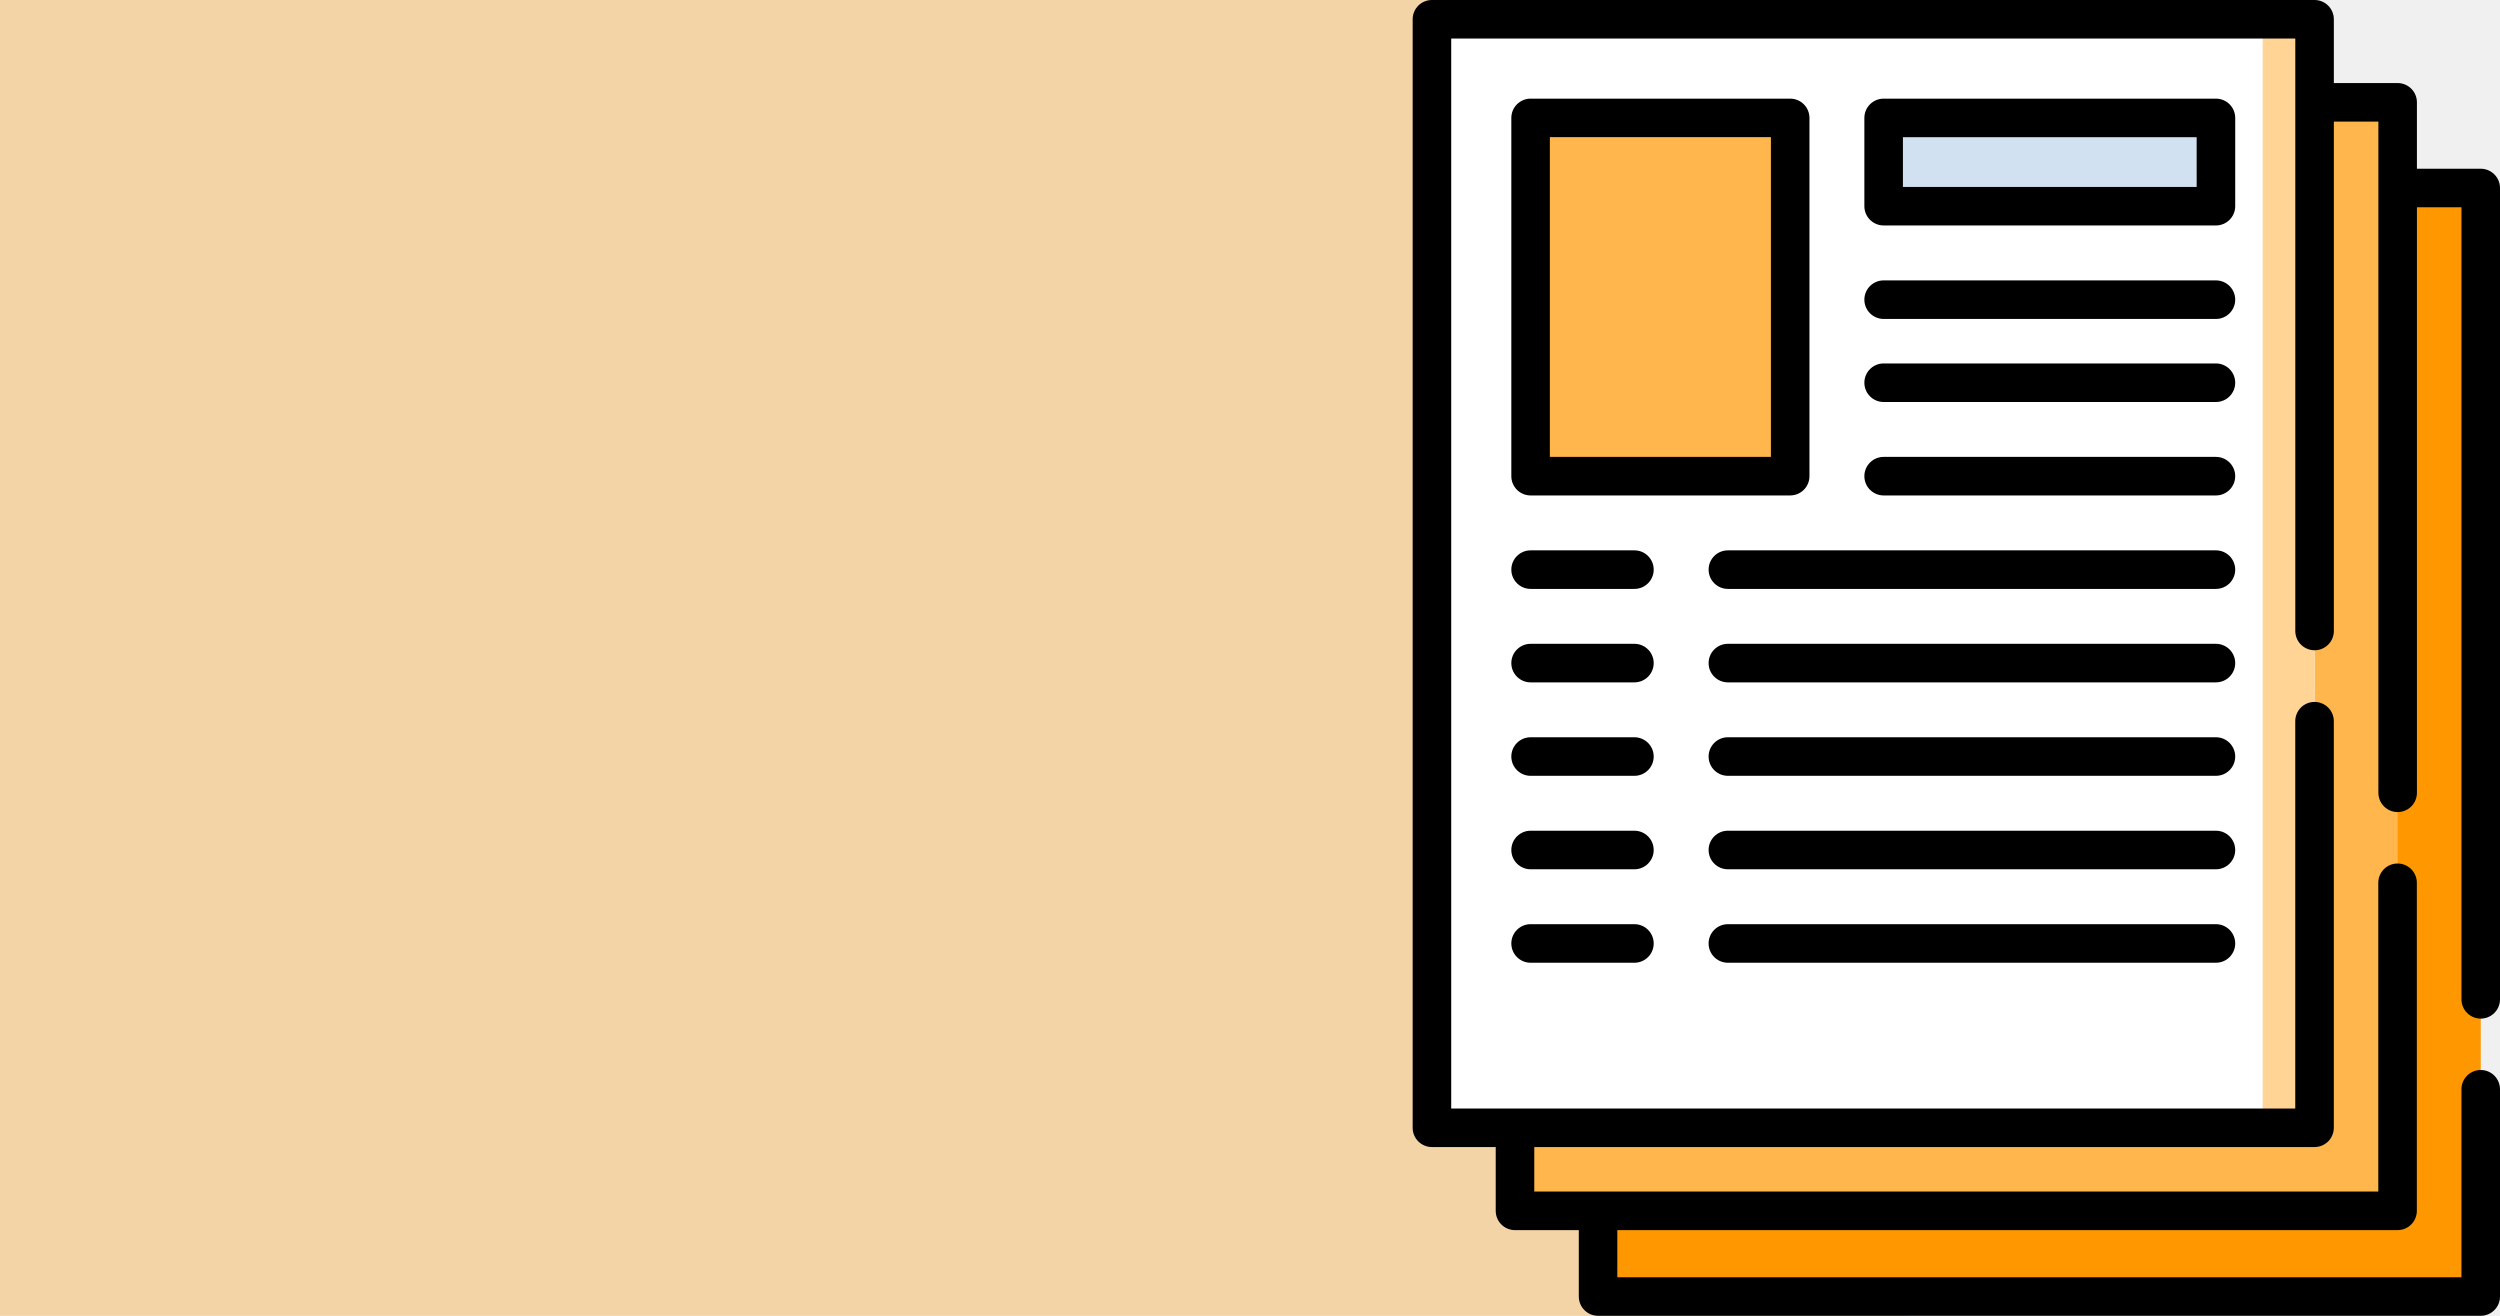
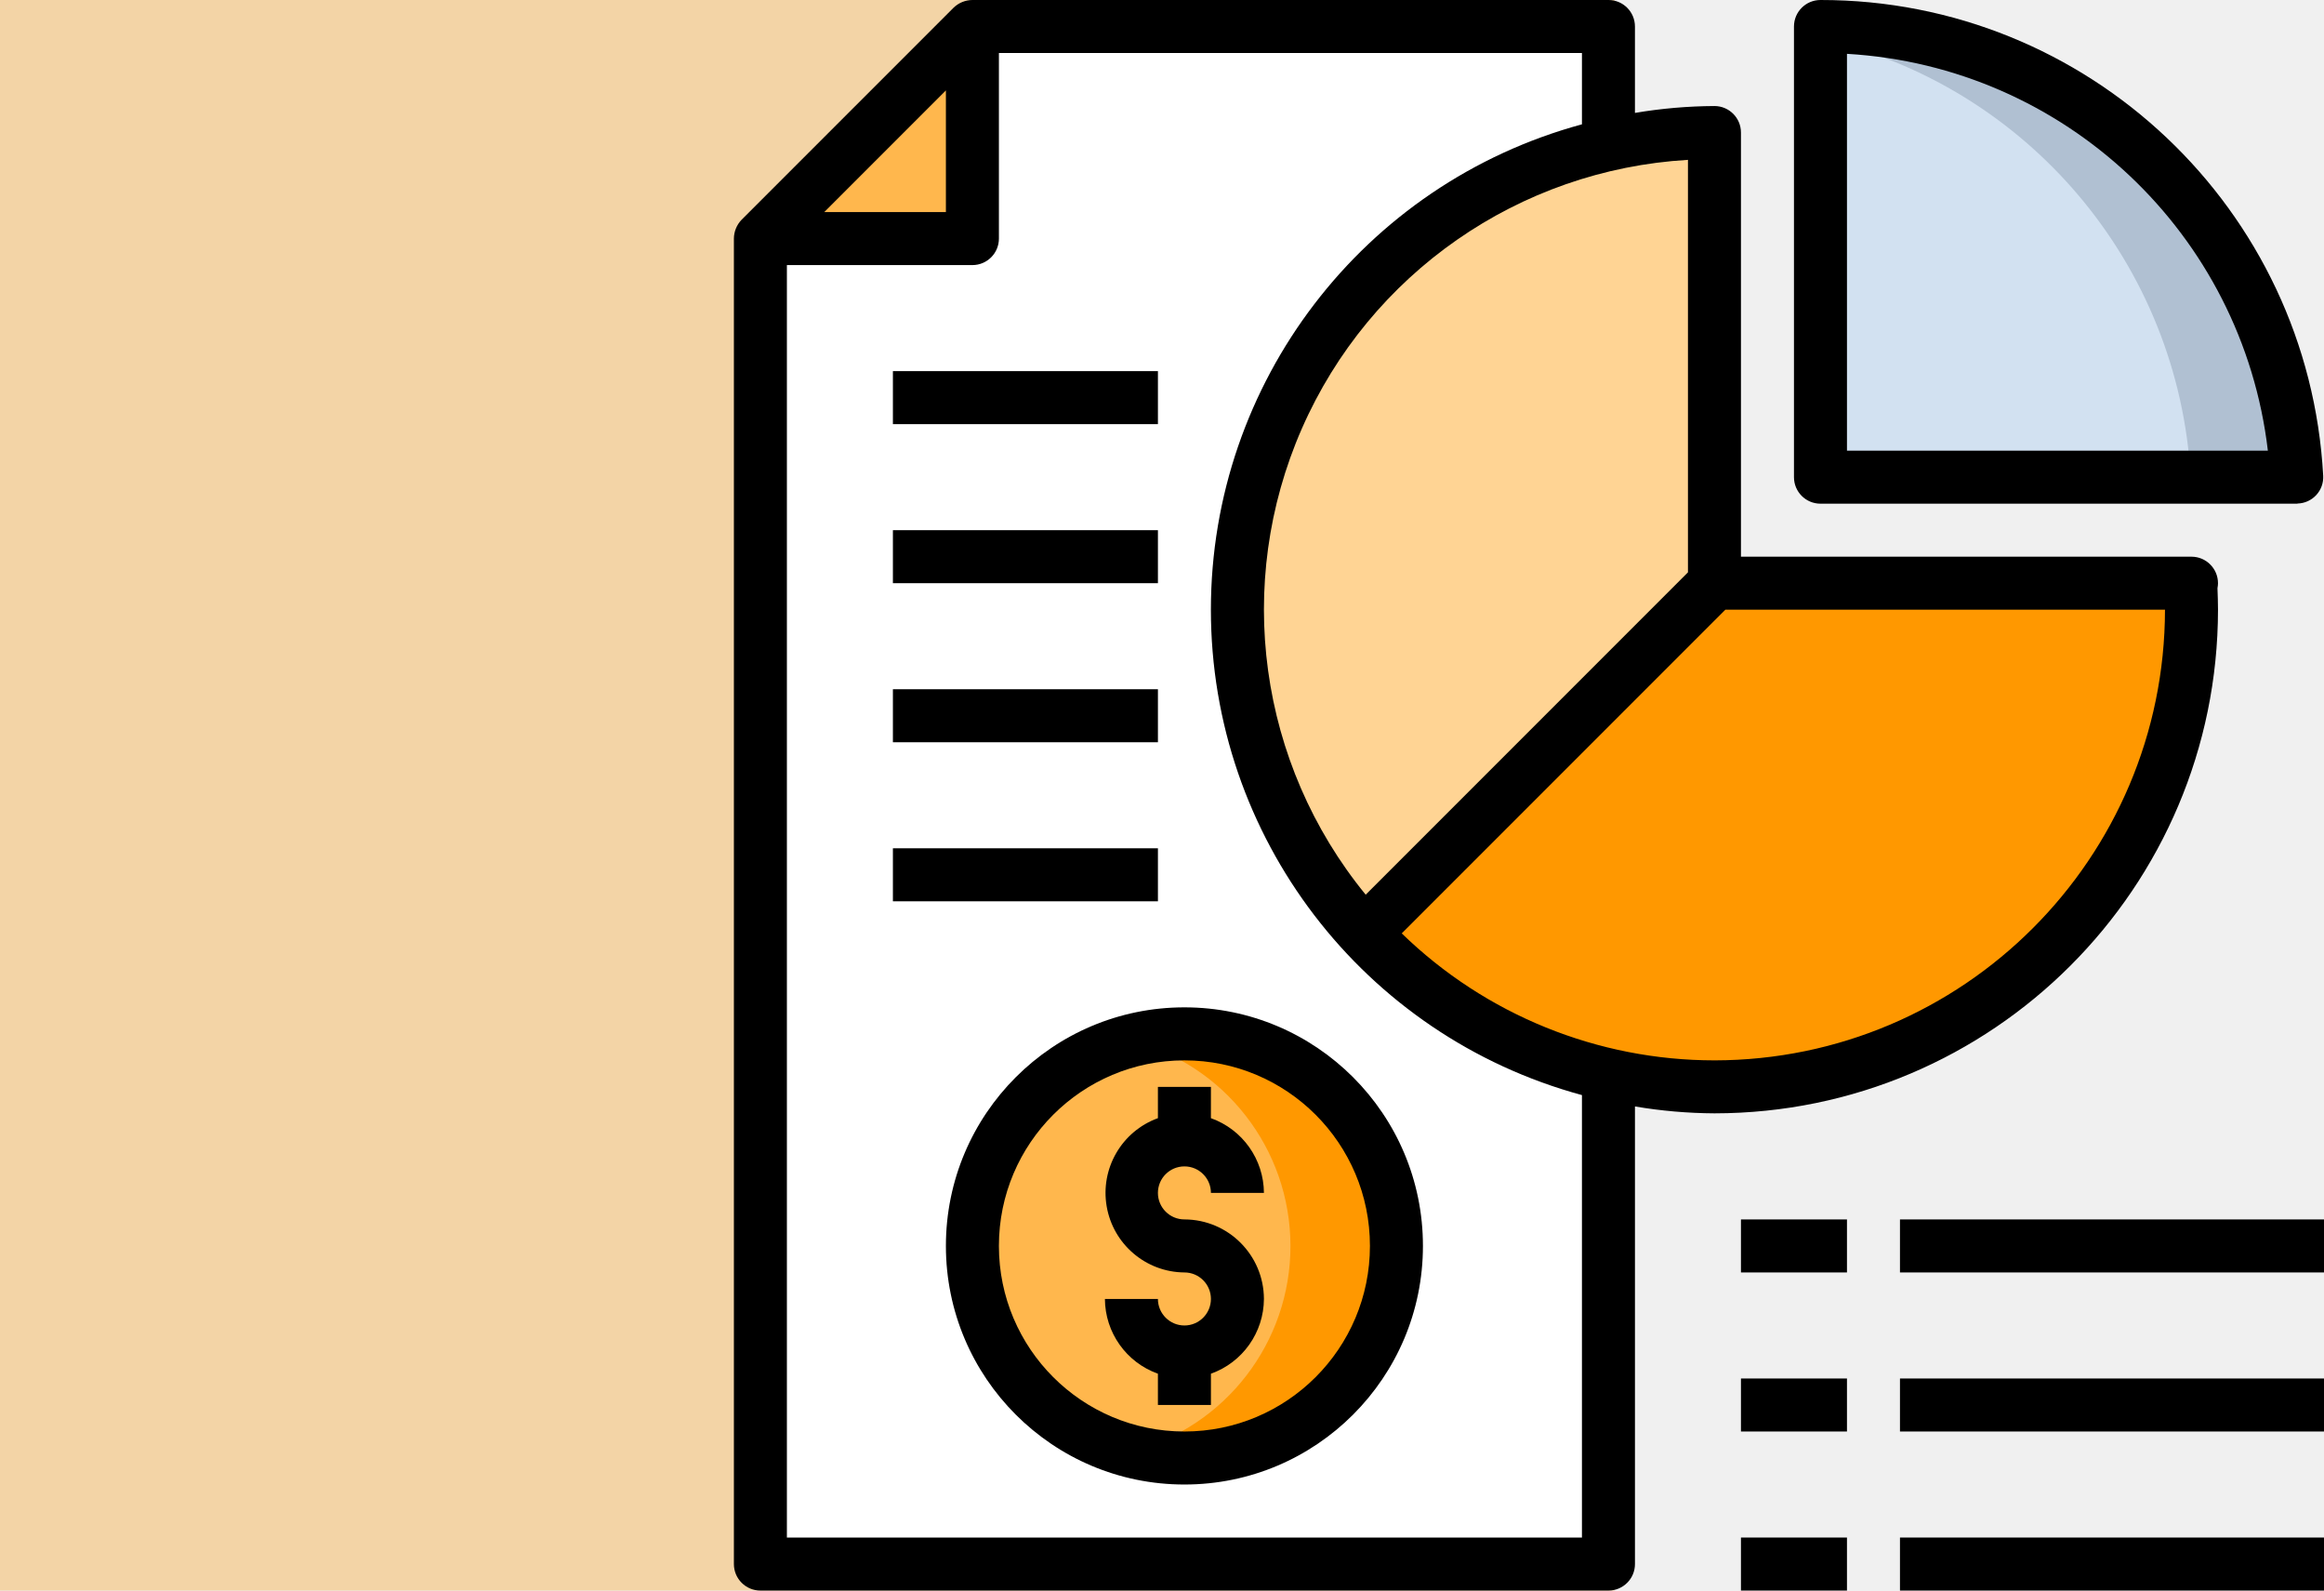
- <svg xmlns="http://www.w3.org/2000/svg" width="190" height="100" viewBox="0 0 190 100">
-   <g id="t4-ic1" transform="translate(-180 -1430)">
-     <rect id="Rectangle_32247" data-name="Rectangle 32247" width="145" height="100" transform="translate(180 1430)" fill="#fa9500" opacity="0.31" />
-     <g id="solicitud" transform="translate(242.915 1430)">
-       <g id="Group_84178" data-name="Group 84178" transform="translate(58.539 14.289)">
-         <path id="Path_147389" data-name="Path 147389" d="M116.6,73.161h67.081v84.246H116.6Z" transform="translate(-116.598 -73.161)" fill="#ff9800" />
-       </g>
-       <g id="Group_84179" data-name="Group 84179" transform="translate(52.225 7.778)">
-         <path id="Path_147390" data-name="Path 147390" d="M84.272,39.825h67.081v84.246H84.272Z" transform="translate(-84.272 -39.825)" fill="#ffb74d" />
-       </g>
-       <g id="Group_84180" data-name="Group 84180" transform="translate(45.912 1.465)">
-         <path id="Path_147391" data-name="Path 147391" d="M51.947,7.5h67.081V91.746H51.947Z" transform="translate(-51.947 -7.5)" fill="#fff" />
-       </g>
-       <g id="Group_84181" data-name="Group 84181" transform="translate(109.047 1.465)">
-         <path id="Path_147392" data-name="Path 147392" d="M375.2,7.5h3.946V91.746H375.2Z" transform="translate(-375.199 -7.5)" fill="#ffd494" />
-       </g>
-       <g id="Group_84182" data-name="Group 84182" transform="translate(53.409 8.962)">
-         <path id="Path_147393" data-name="Path 147393" d="M90.333,45.886h19.73V73.113H90.333Z" transform="translate(-90.333 -45.886)" fill="#ffb74d" />
-       </g>
-       <g id="Group_84183" data-name="Group 84183" transform="translate(80.242 8.962)">
-         <path id="Path_147394" data-name="Path 147394" d="M227.715,45.886h25.254v6.708H227.715Z" transform="translate(-227.715 -45.886)" fill="#d2e1f1" />
-       </g>
-       <g id="Group_84184" data-name="Group 84184" transform="translate(44.447 0)">
-         <path id="Path_147395" data-name="Path 147395" d="M125.62,77.414a1.465,1.465,0,0,0,1.465-1.465V14.289a1.465,1.465,0,0,0-1.465-1.465h-4.849V7.778a1.465,1.465,0,0,0-1.465-1.465h-4.849V1.465A1.465,1.465,0,0,0,112.993,0H45.912a1.465,1.465,0,0,0-1.465,1.465V85.711a1.465,1.465,0,0,0,1.465,1.465H50.76v4.849a1.465,1.465,0,0,0,1.465,1.465h4.849v5.046A1.465,1.465,0,0,0,58.539,100H125.62a1.465,1.465,0,0,0,1.465-1.465V82.785a1.465,1.465,0,0,0-2.93,0V97.07H60V93.489h59.3a1.465,1.465,0,0,0,1.465-1.465V67.092a1.465,1.465,0,0,0-2.93,0V90.559H53.69V87.176h59.3a1.465,1.465,0,0,0,1.465-1.465v-30.9a1.465,1.465,0,0,0-2.93,0V84.246H47.377V2.93h64.151V47.955a1.465,1.465,0,0,0,2.93,0V9.243h3.384V60.252a1.465,1.465,0,1,0,2.93,0v-44.5h3.384v60.2A1.465,1.465,0,0,0,125.62,77.414Z" transform="translate(-44.447 0)" />
-         <path id="Path_147396" data-name="Path 147396" d="M105.493,67.078V39.851a1.465,1.465,0,0,0-1.465-1.465H84.3a1.465,1.465,0,0,0-1.465,1.465V67.078A1.465,1.465,0,0,0,84.3,68.543h19.73A1.465,1.465,0,0,0,105.493,67.078Zm-2.93-1.465h-16.8v-24.3h16.8v24.3Z" transform="translate(-75.336 -30.889)" />
-         <path id="Path_147397" data-name="Path 147397" d="M248.4,39.851a1.465,1.465,0,0,0-1.465-1.465H221.68a1.465,1.465,0,0,0-1.465,1.465v6.708a1.465,1.465,0,0,0,1.465,1.465h25.254a1.465,1.465,0,0,0,1.465-1.465Zm-2.93,5.243H223.145V41.316h22.324Z" transform="translate(-185.885 -30.889)" />
-         <path id="Path_147398" data-name="Path 147398" d="M246.934,109.1H221.68a1.465,1.465,0,0,0,0,2.93h25.254a1.465,1.465,0,0,0,0-2.93Z" transform="translate(-185.885 -87.79)" />
-         <path id="Path_147399" data-name="Path 147399" d="M246.934,141.423H221.68a1.465,1.465,0,0,0,0,2.93h25.254a1.465,1.465,0,0,0,0-2.93Z" transform="translate(-185.885 -113.801)" />
-         <path id="Path_147400" data-name="Path 147400" d="M246.934,177.789H221.68a1.465,1.465,0,1,0,0,2.93h25.254a1.465,1.465,0,0,0,0-2.93Z" transform="translate(-185.885 -143.065)" />
-         <path id="Path_147401" data-name="Path 147401" d="M198.162,214.154H161.07a1.465,1.465,0,0,0,0,2.93h37.092a1.465,1.465,0,0,0,0-2.93Z" transform="translate(-137.113 -172.327)" />
-         <path id="Path_147402" data-name="Path 147402" d="M92.19,214.154H84.3a1.465,1.465,0,1,0,0,2.93H92.19a1.465,1.465,0,0,0,0-2.93Z" transform="translate(-75.336 -172.327)" />
-         <path id="Path_147403" data-name="Path 147403" d="M198.162,250.521H161.07a1.465,1.465,0,1,0,0,2.93h37.092a1.465,1.465,0,0,0,0-2.93Z" transform="translate(-137.113 -201.591)" />
-         <path id="Path_147404" data-name="Path 147404" d="M92.19,250.521H84.3a1.465,1.465,0,0,0,0,2.93H92.19a1.465,1.465,0,0,0,0-2.93Z" transform="translate(-75.336 -201.591)" />
-         <path id="Path_147405" data-name="Path 147405" d="M198.162,286.886H161.07a1.465,1.465,0,1,0,0,2.93h37.092a1.465,1.465,0,0,0,0-2.93Z" transform="translate(-137.113 -230.854)" />
-         <path id="Path_147406" data-name="Path 147406" d="M92.19,286.886H84.3a1.465,1.465,0,0,0,0,2.93H92.19a1.465,1.465,0,0,0,0-2.93Z" transform="translate(-75.336 -230.854)" />
-         <path id="Path_147407" data-name="Path 147407" d="M198.162,323.252H161.07a1.465,1.465,0,0,0,0,2.93h37.092a1.465,1.465,0,1,0,0-2.93Z" transform="translate(-137.113 -260.117)" />
-         <path id="Path_147408" data-name="Path 147408" d="M92.19,323.252H84.3a1.465,1.465,0,0,0,0,2.93H92.19a1.465,1.465,0,0,0,0-2.93Z" transform="translate(-75.336 -260.117)" />
-         <path id="Path_147409" data-name="Path 147409" d="M198.162,359.618H161.07a1.465,1.465,0,0,0,0,2.93h37.092a1.465,1.465,0,1,0,0-2.93Z" transform="translate(-137.113 -289.38)" />
-         <path id="Path_147410" data-name="Path 147410" d="M92.19,359.618H84.3a1.465,1.465,0,0,0,0,2.93H92.19a1.465,1.465,0,0,0,0-2.93Z" transform="translate(-75.336 -289.38)" />
-       </g>
+ <svg xmlns="http://www.w3.org/2000/svg" width="190" height="130" viewBox="0 0 190 130">
+   <g id="t4-ic1" transform="translate(-180 -1806)">
+     <rect id="Rectangle_32200" data-name="Rectangle 32200" width="132" height="130" transform="translate(180 1806)" fill="#fa9500" opacity="0.31" />
+     <g id="Analysis_Report" data-name="Analysis Report" transform="translate(238 1804)">
+       <path id="Path_147367" data-name="Path 147367" d="M81.935,39.833H43V3A38.989,38.989,0,0,1,81.935,39.841Z" transform="translate(47.833 1.167)" fill="#d2e1f1" />
+       <path id="Path_147368" data-name="Path 147368" d="M81.935,39.833H73.268A39,39,0,0,0,43,3.975V3A38.989,38.989,0,0,1,81.935,39.841Z" transform="translate(47.833 1.167)" fill="#b0c0d2" />
+       <path id="Path_147369" data-name="Path 147369" d="M93.347,24c.043.715.065,1.452.065,2.167a39,39,0,0,1-39,39,37.049,37.049,0,0,1-8.667-1A38.458,38.458,0,0,1,25.79,52.622L54.412,24Z" transform="translate(27.755 25.667)" fill="#ff9800" />
+       <path id="Path_147370" data-name="Path 147370" d="M60,7V43.833L31.379,72.455A38.95,38.95,0,0,1,51.334,8,37.05,37.05,0,0,1,60,7Z" transform="translate(22.166 5.833)" fill="#ffd494" />
+       <path id="Path_147371" data-name="Path 147371" d="M72.333,88.67v40H3V20.333H20.333V3h52v9.663A38.95,38.95,0,0,0,52.378,77.122,38.458,38.458,0,0,0,72.333,88.67ZM55,102.667A17.333,17.333,0,0,0,37.775,85.333h-.108A17.333,17.333,0,1,0,37.558,120h.108A17.333,17.333,0,0,0,55,102.667Z" transform="translate(1.167 1.167)" fill="#fff" />
+       <path id="Path_147372" data-name="Path 147372" d="M28.471,41h-.108a17.333,17.333,0,1,0-.108,34.667h.108A17.333,17.333,0,1,0,28.471,41Z" transform="translate(10.471 45.5)" fill="#ffb74d" />
+       <path id="Path_147373" data-name="Path 147373" d="M20.333,3V20.333H3Z" transform="translate(1.167 1.167)" fill="#ffb74d" />
+       <path id="Path_147374" data-name="Path 147374" d="M38.69,58.333A17.333,17.333,0,0,1,21.357,75.667h-.108a17.686,17.686,0,0,1-4.182-.542,17.344,17.344,0,0,0-.087-33.583A18.2,18.2,0,0,1,21.357,41h.108A17.333,17.333,0,0,1,38.69,58.333Z" transform="translate(17.477 45.5)" fill="#ff9800" />
+       <path id="Path_147375" data-name="Path 147375" d="M123.333,49.667a2.167,2.167,0,0,0-2.167-2.167H84.333V12.833a2.167,2.167,0,0,0-2.167-2.167,40.277,40.277,0,0,0-6.5.563V4.167A2.167,2.167,0,0,0,73.5,2h-52a2.238,2.238,0,0,0-1.538.628L2.628,19.962A2.238,2.238,0,0,0,2,21.5V129.833A2.167,2.167,0,0,0,4.167,132H73.5a2.167,2.167,0,0,0,2.167-2.167v-37.4a40.277,40.277,0,0,0,6.5.563,41.2,41.2,0,0,0,41.167-41.167c0-.585-.022-1.17-.043-1.755a2.4,2.4,0,0,0,.043-.412ZM80,15.065V48.778L53.653,75.125A36.814,36.814,0,0,1,80,15.065ZM19.333,9.388v9.945H9.388Zm52,118.278h-65v-104H21.5A2.167,2.167,0,0,0,23.667,21.5V6.333H71.333v5.828a41.108,41.108,0,0,0,0,79.343Zm10.833-39A36.678,36.678,0,0,1,56.6,78.287L83.055,51.833H119A36.885,36.885,0,0,1,82.167,88.667Z" transform="translate(0 0)" />
+       <path id="Path_147376" data-name="Path 147376" d="M44.167,43.167h39v-.013a2.152,2.152,0,0,0,2.1-2.271A41.13,41.13,0,0,0,44.167,2,2.167,2.167,0,0,0,42,4.167V41A2.167,2.167,0,0,0,44.167,43.167Zm36.578-4.333H46.333V6.4A36.8,36.8,0,0,1,80.744,38.833Z" transform="translate(46.667 0)" />
+       <path id="Path_147377" data-name="Path 147377" d="M29.5,40A19.5,19.5,0,1,0,49,59.5,19.5,19.5,0,0,0,29.5,40Zm0,34.667A15.167,15.167,0,1,1,44.667,59.5,15.167,15.167,0,0,1,29.5,74.667Z" transform="translate(9.333 44.333)" />
+       <path id="Path_147378" data-name="Path 147378" d="M29,60.333a6.522,6.522,0,0,1-4.333,6.11V69H20.333V66.443A6.522,6.522,0,0,1,16,60.333h4.333A2.167,2.167,0,1,0,22.5,58.167a6.5,6.5,0,0,1-2.167-12.61V43h4.333v2.557A6.522,6.522,0,0,1,29,51.667H24.667A2.167,2.167,0,1,0,22.5,53.833a6.52,6.52,0,0,1,6.5,6.5Z" transform="translate(16.333 47.833)" />
+       <path id="Path_147379" data-name="Path 147379" d="M8,16H29.667v4.333H8Z" transform="translate(7 16.333)" />
+       <path id="Path_147380" data-name="Path 147380" d="M8,22H29.667v4.333H8Z" transform="translate(7 23.333)" />
+       <path id="Path_147381" data-name="Path 147381" d="M8,28H29.667v4.333H8Z" transform="translate(7 30.333)" />
+       <path id="Path_147382" data-name="Path 147382" d="M8,34H29.667v4.333H8Z" transform="translate(7 37.333)" />
+       <path id="Path_147383" data-name="Path 147383" d="M40,48h8.667v4.333H40Z" transform="translate(44.333 53.667)" />
+       <path id="Path_147384" data-name="Path 147384" d="M46,48H80.667v4.333H46Z" transform="translate(51.333 53.667)" />
+       <path id="Path_147385" data-name="Path 147385" d="M40,54h8.667v4.333H40Z" transform="translate(44.333 60.667)" />
+       <path id="Path_147386" data-name="Path 147386" d="M46,54H80.667v4.333H46Z" transform="translate(51.333 60.667)" />
+       <path id="Path_147387" data-name="Path 147387" d="M40,60h8.667v4.333H40Z" transform="translate(44.333 67.667)" />
+       <path id="Path_147388" data-name="Path 147388" d="M46,60H80.667v4.333H46Z" transform="translate(51.333 67.667)" />
    </g>
  </g>
</svg>
